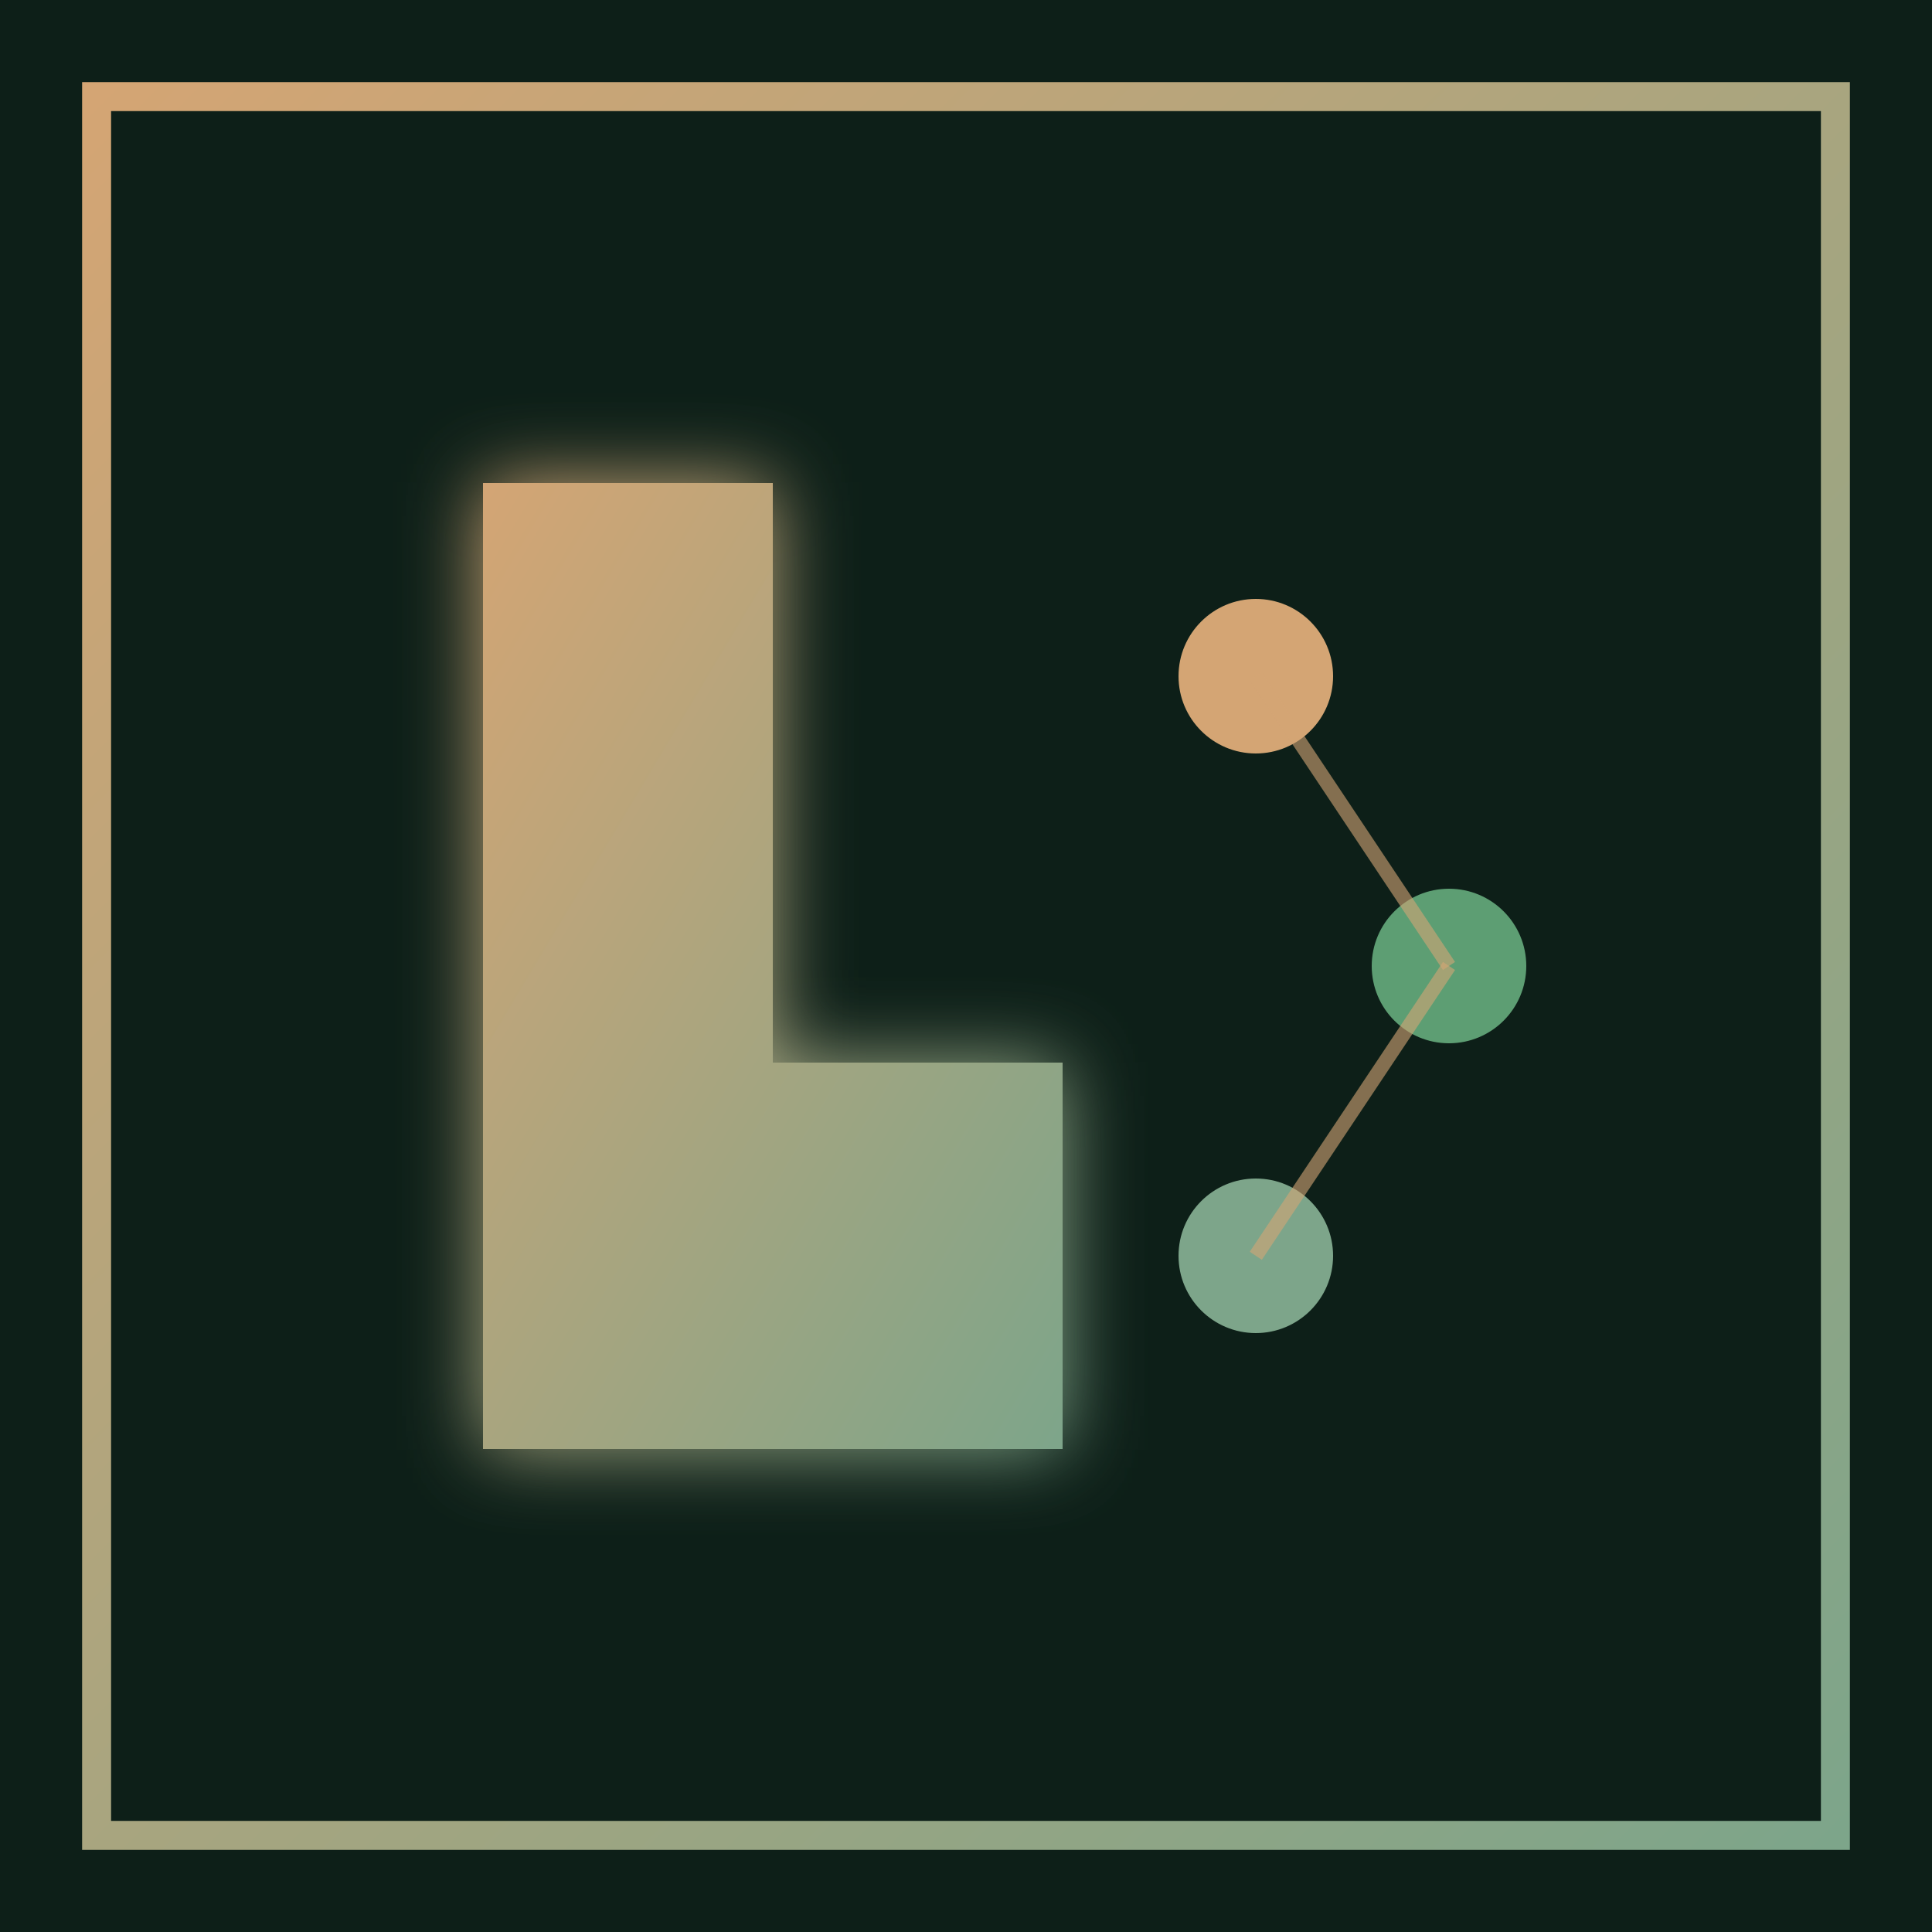
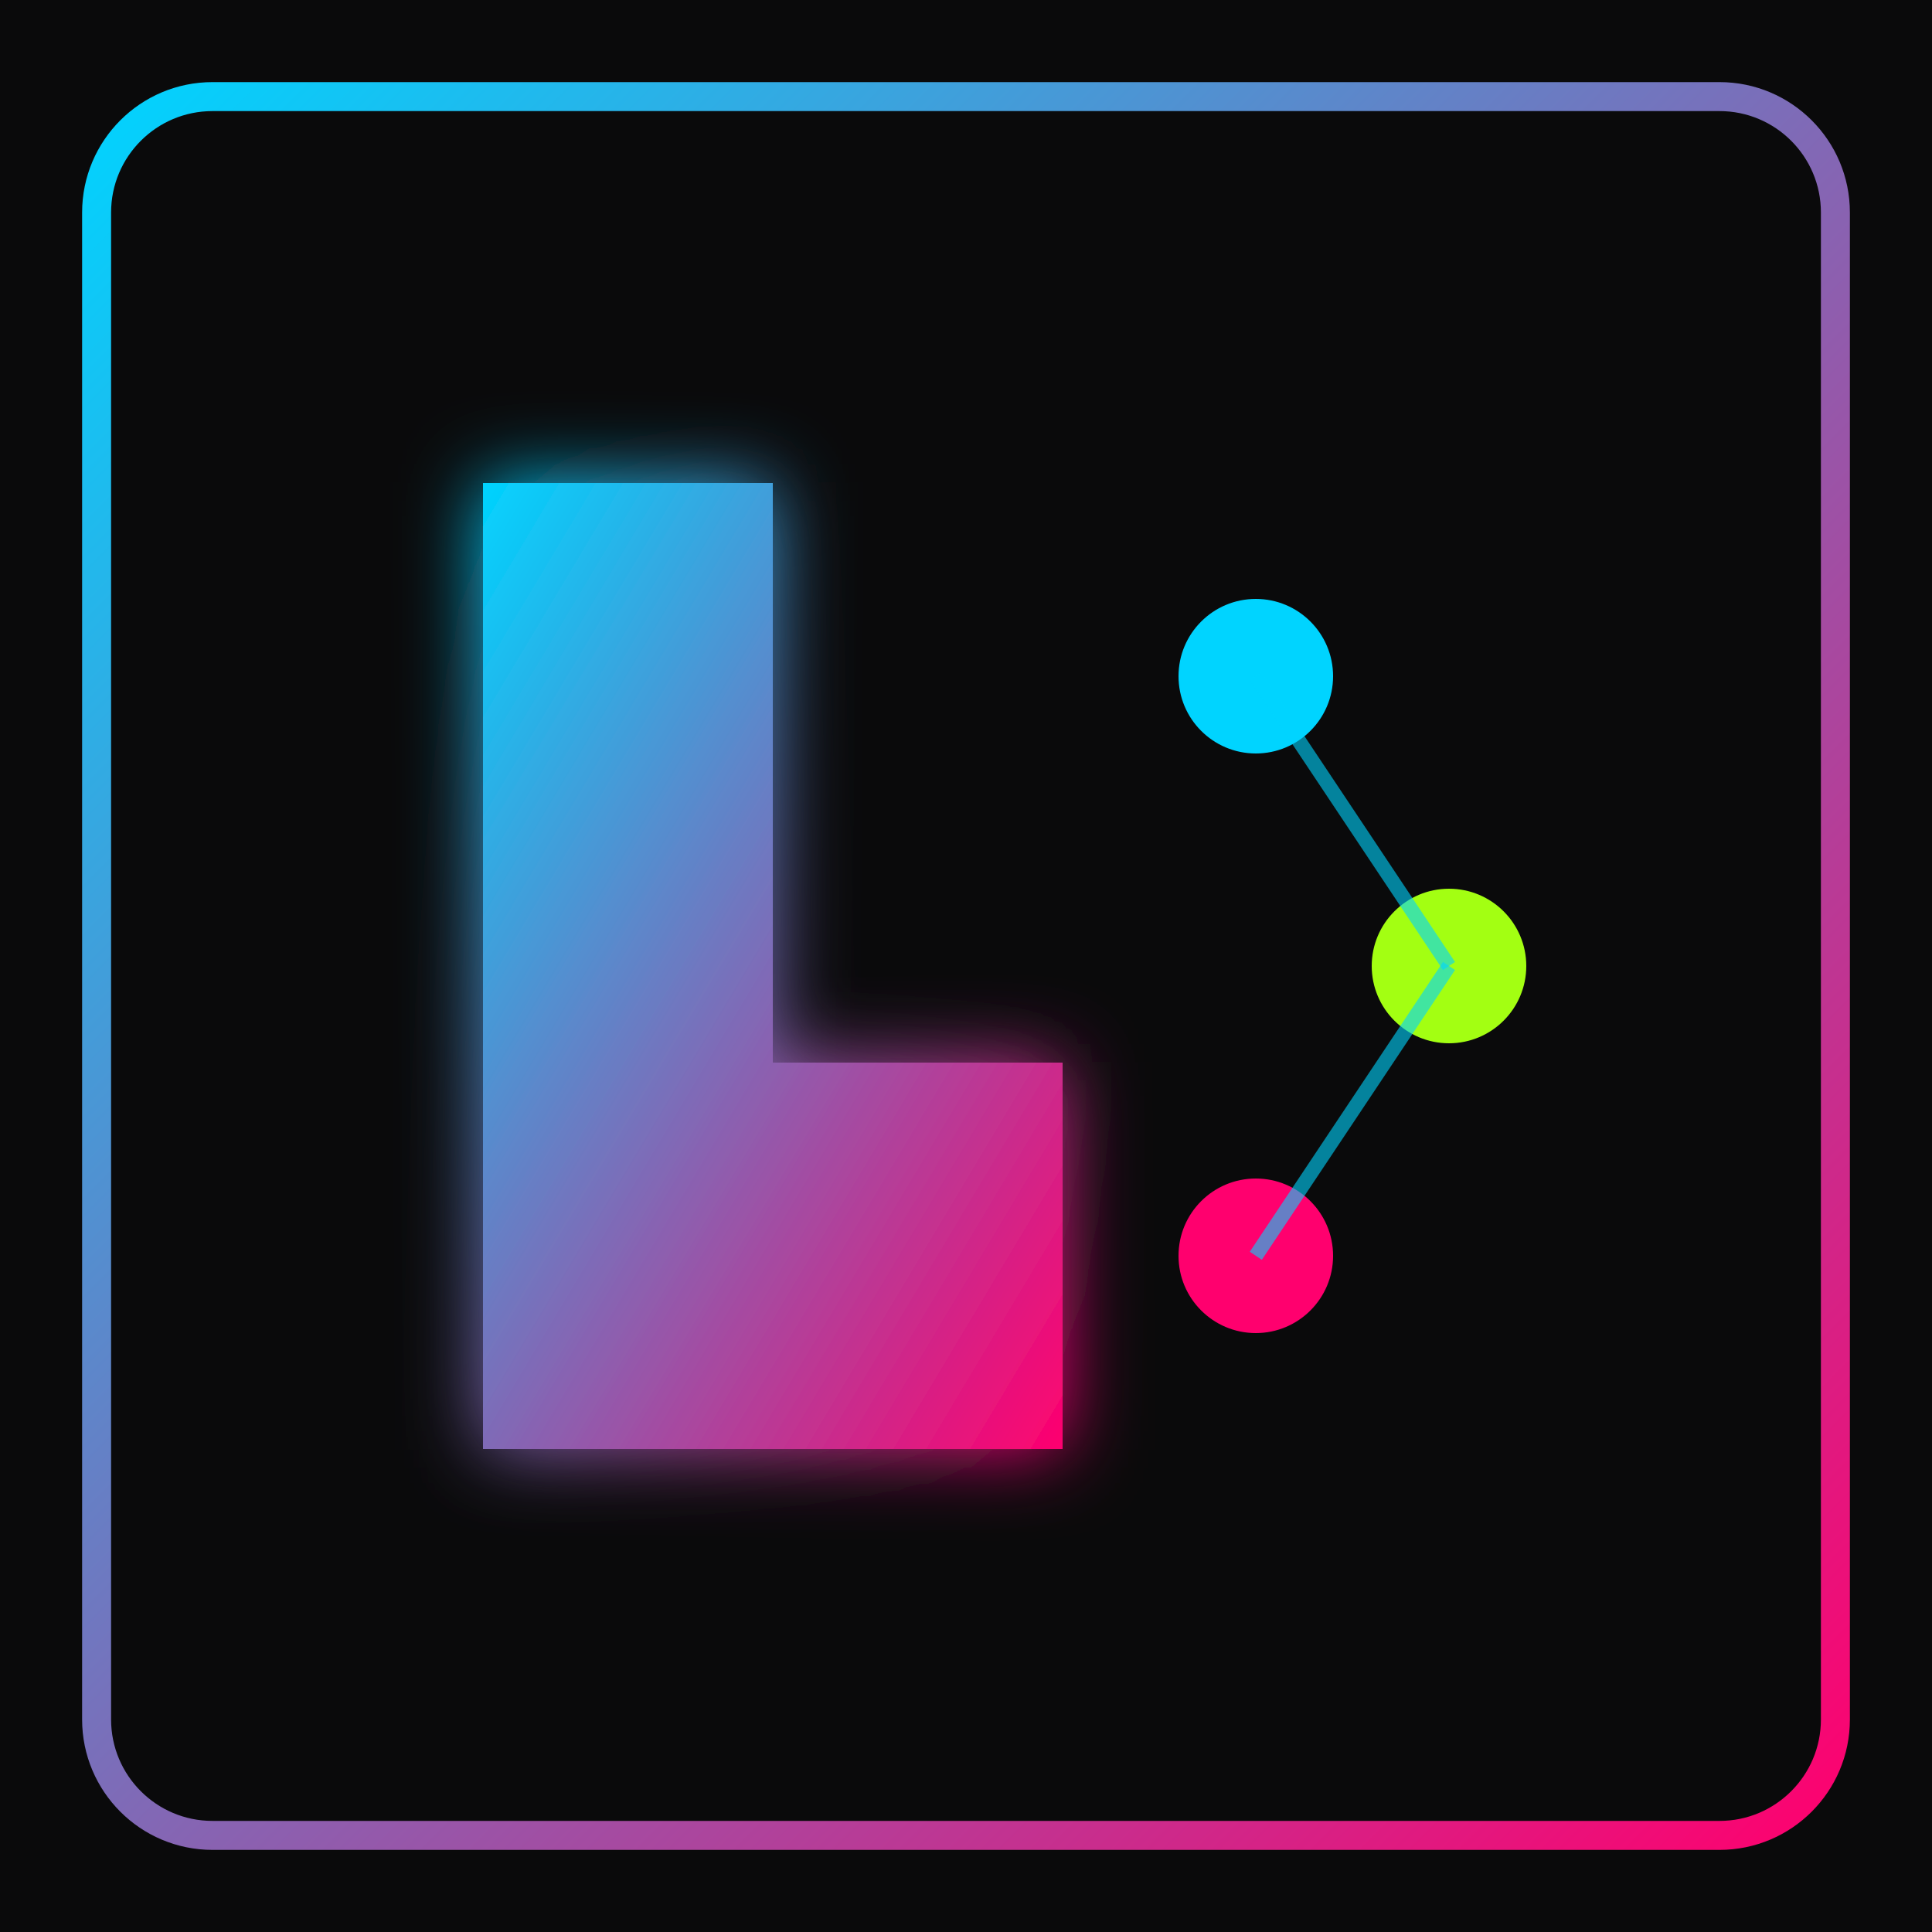
<svg xmlns="http://www.w3.org/2000/svg" viewBox="0 0 200 200" width="200" height="200">
  <defs>
    <linearGradient id="logoGradient" x1="0%" y1="0%" x2="100%" y2="100%">
-       <stop offset="0%" style="stop-color:#d4a574;stop-opacity:1" />
-       <stop offset="100%" style="stop-color:#7da58a;stop-opacity:1" />
+       <stop offset="0%" style="stop-color:#00d4ff;stop-opacity:1" />
+       <stop offset="100%" style="stop-color:#ff006e;stop-opacity:1" />
    </linearGradient>
    <filter id="logoGlow" x="-50%" y="-50%" width="200%" height="200%">
      <feGaussianBlur stdDeviation="4" result="coloredBlur" />
      <feMerge>
        <feMergeNode in="coloredBlur" />
        <feMergeNode in="SourceGraphic" />
      </feMerge>
    </filter>
  </defs>
-   <rect width="200" height="200" fill="#0d1f18" />
-   <rect x="10" y="10" width="180" height="180" fill="none" stroke="url(#logoGradient)" stroke-width="3" />
+   <rect width="200" height="200" fill="#0a0a0b" />
+   <rect x="10" y="10" width="180" height="180" fill="none" stroke="url(#logoGradient)" stroke-width="3" rx="12" />
  <path d="M 50 50 L 50 150 L 110 150 L 110 110 L 80 110 L 80 50 Z" fill="url(#logoGradient)" filter="url(#logoGlow)" />
-   <circle cx="130" cy="70" r="8" fill="#d4a574">
+   <circle cx="130" cy="70" r="8" fill="#00d4ff">
    <animate attributeName="r" values="8;10;8" dur="2s" repeatCount="indefinite" />
  </circle>
-   <circle cx="150" cy="100" r="8" fill="#5d9e73">
+   <circle cx="150" cy="100" r="8" fill="#a3ff12">
    <animate attributeName="r" values="8;10;8" dur="2s" repeatCount="indefinite" begin="0.3s" />
  </circle>
-   <circle cx="130" cy="130" r="8" fill="#7da58a">
+   <circle cx="130" cy="130" r="8" fill="#ff006e">
    <animate attributeName="r" values="8;10;8" dur="2s" repeatCount="indefinite" begin="0.6s" />
  </circle>
-   <line x1="130" y1="70" x2="150" y2="100" stroke="#d4a574" stroke-width="1.5" opacity="0.6" />
-   <line x1="150" y1="100" x2="130" y2="130" stroke="#d4a574" stroke-width="1.5" opacity="0.6" />
+   <line x1="130" y1="70" x2="150" y2="100" stroke="#00d4ff" stroke-width="1.5" opacity="0.6" />
+   <line x1="150" y1="100" x2="130" y2="130" stroke="#00d4ff" stroke-width="1.5" opacity="0.6" />
</svg>
